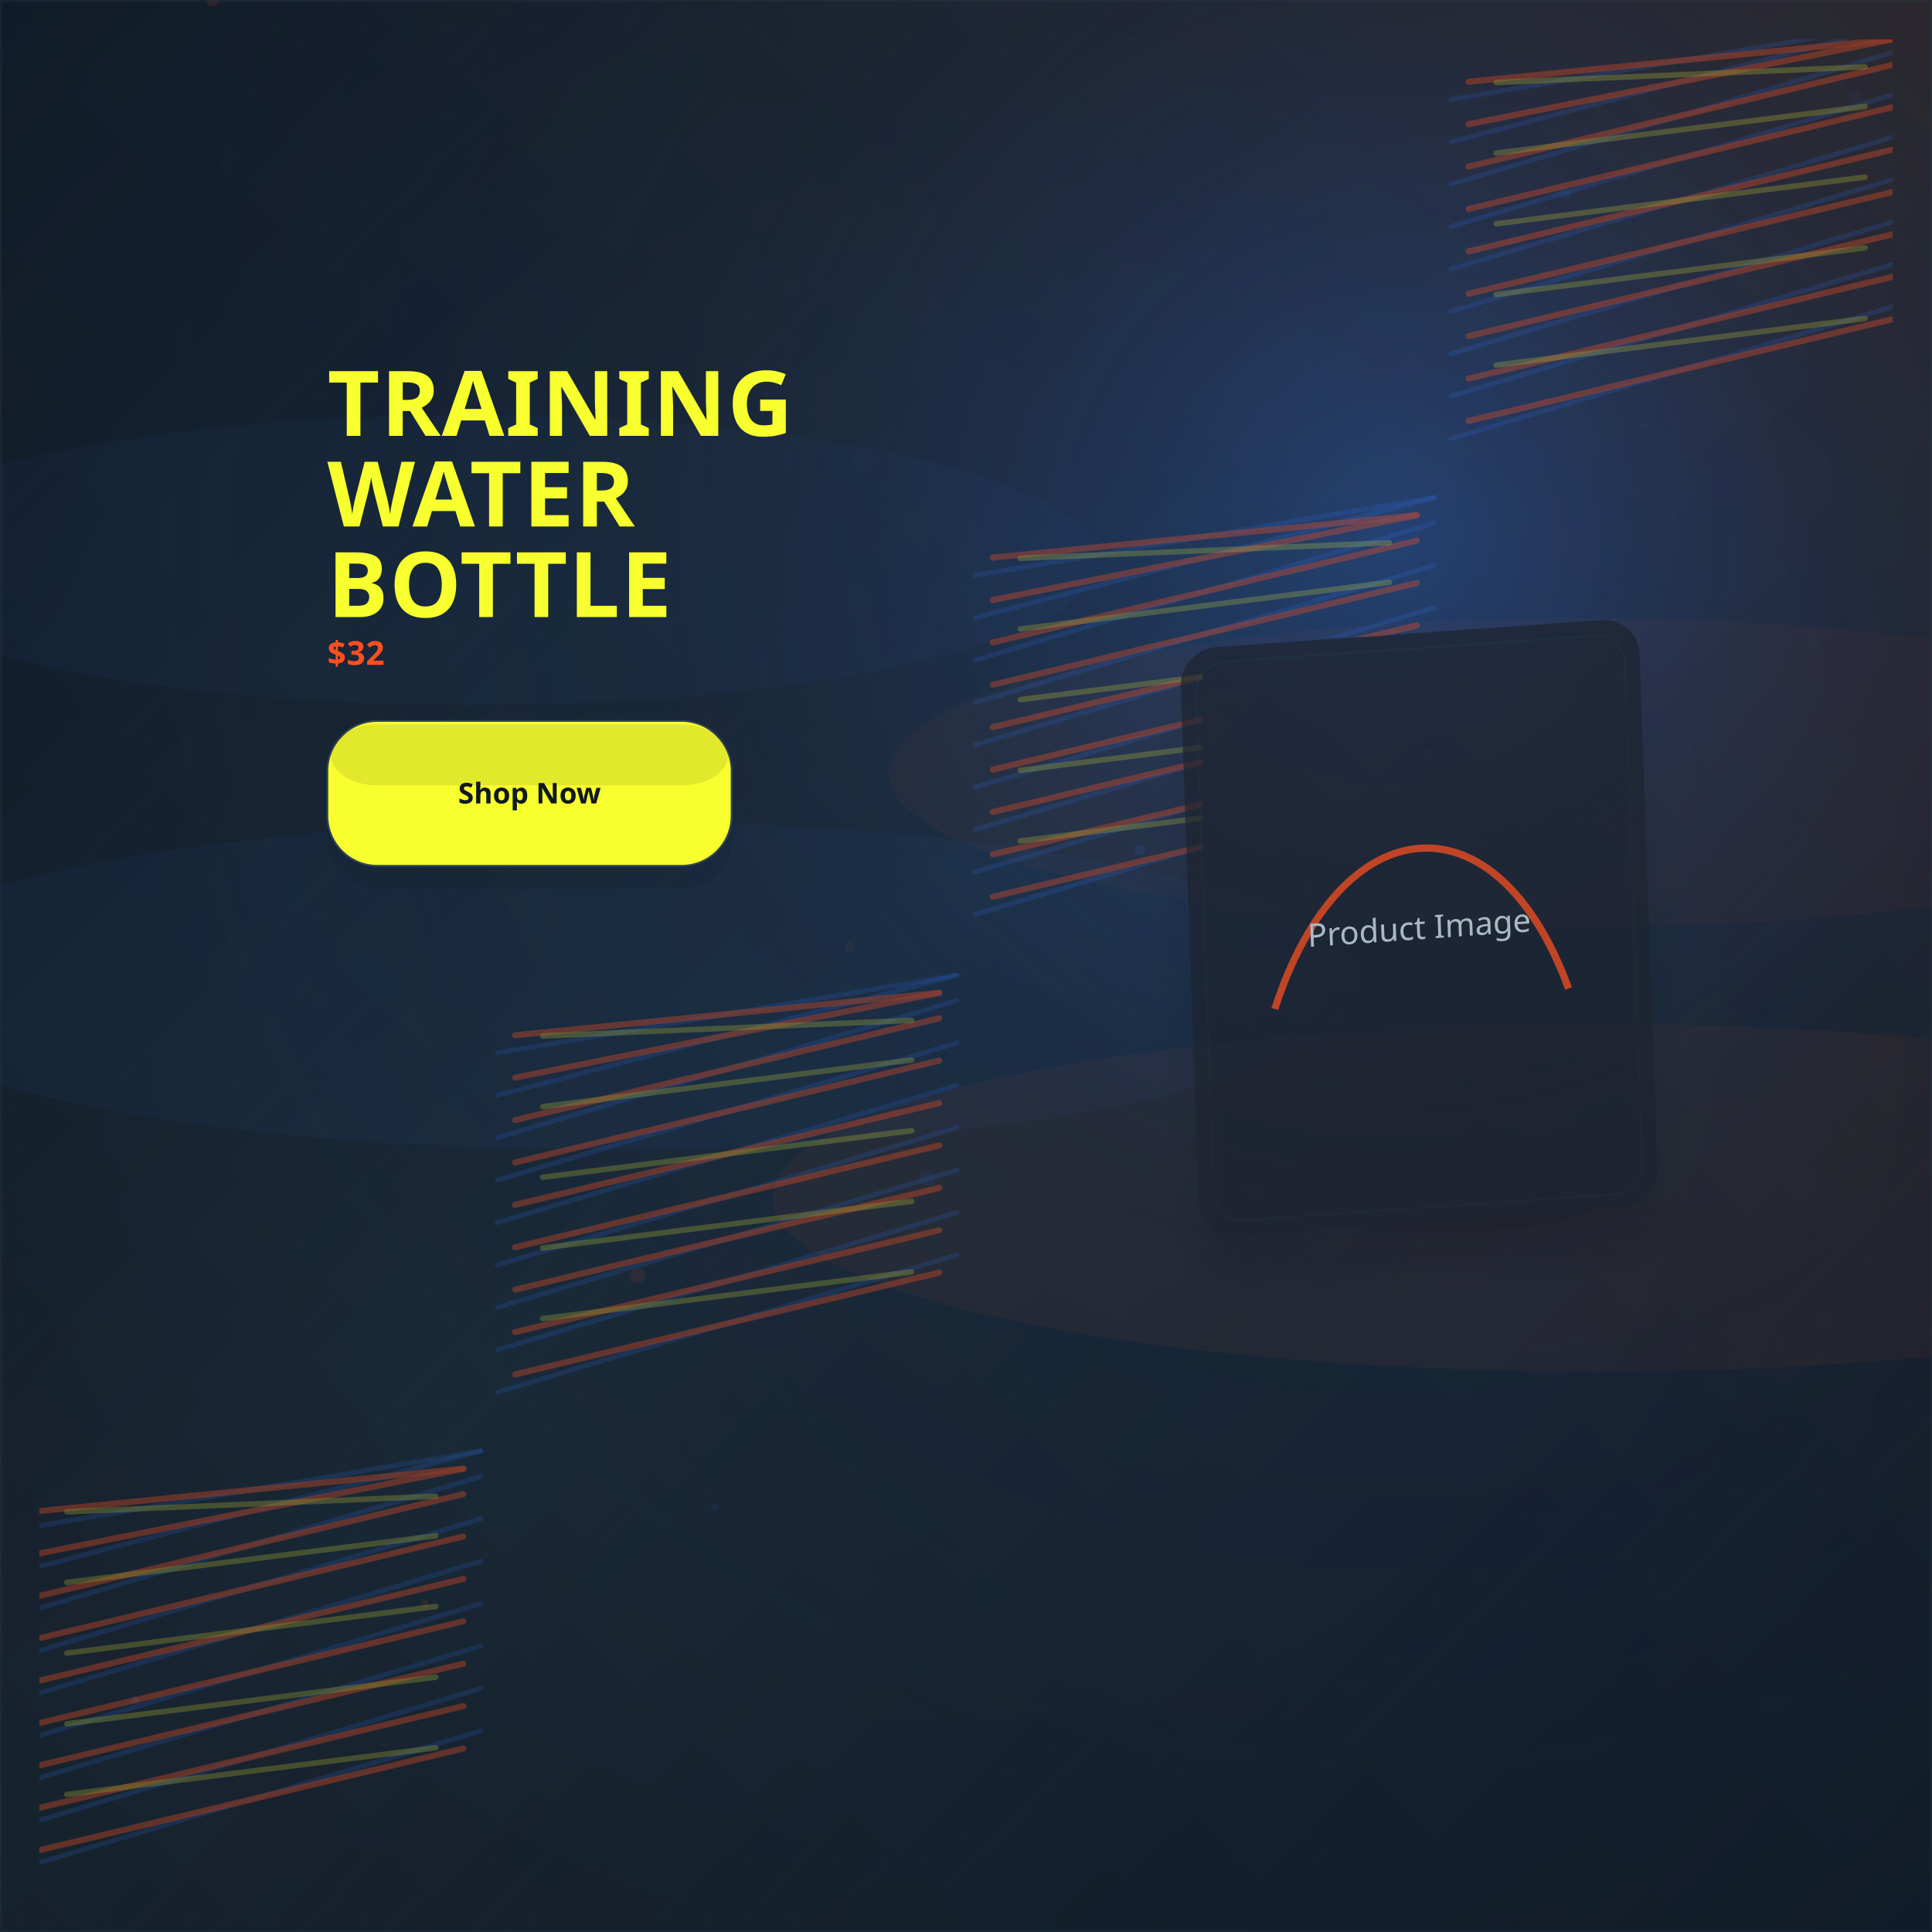
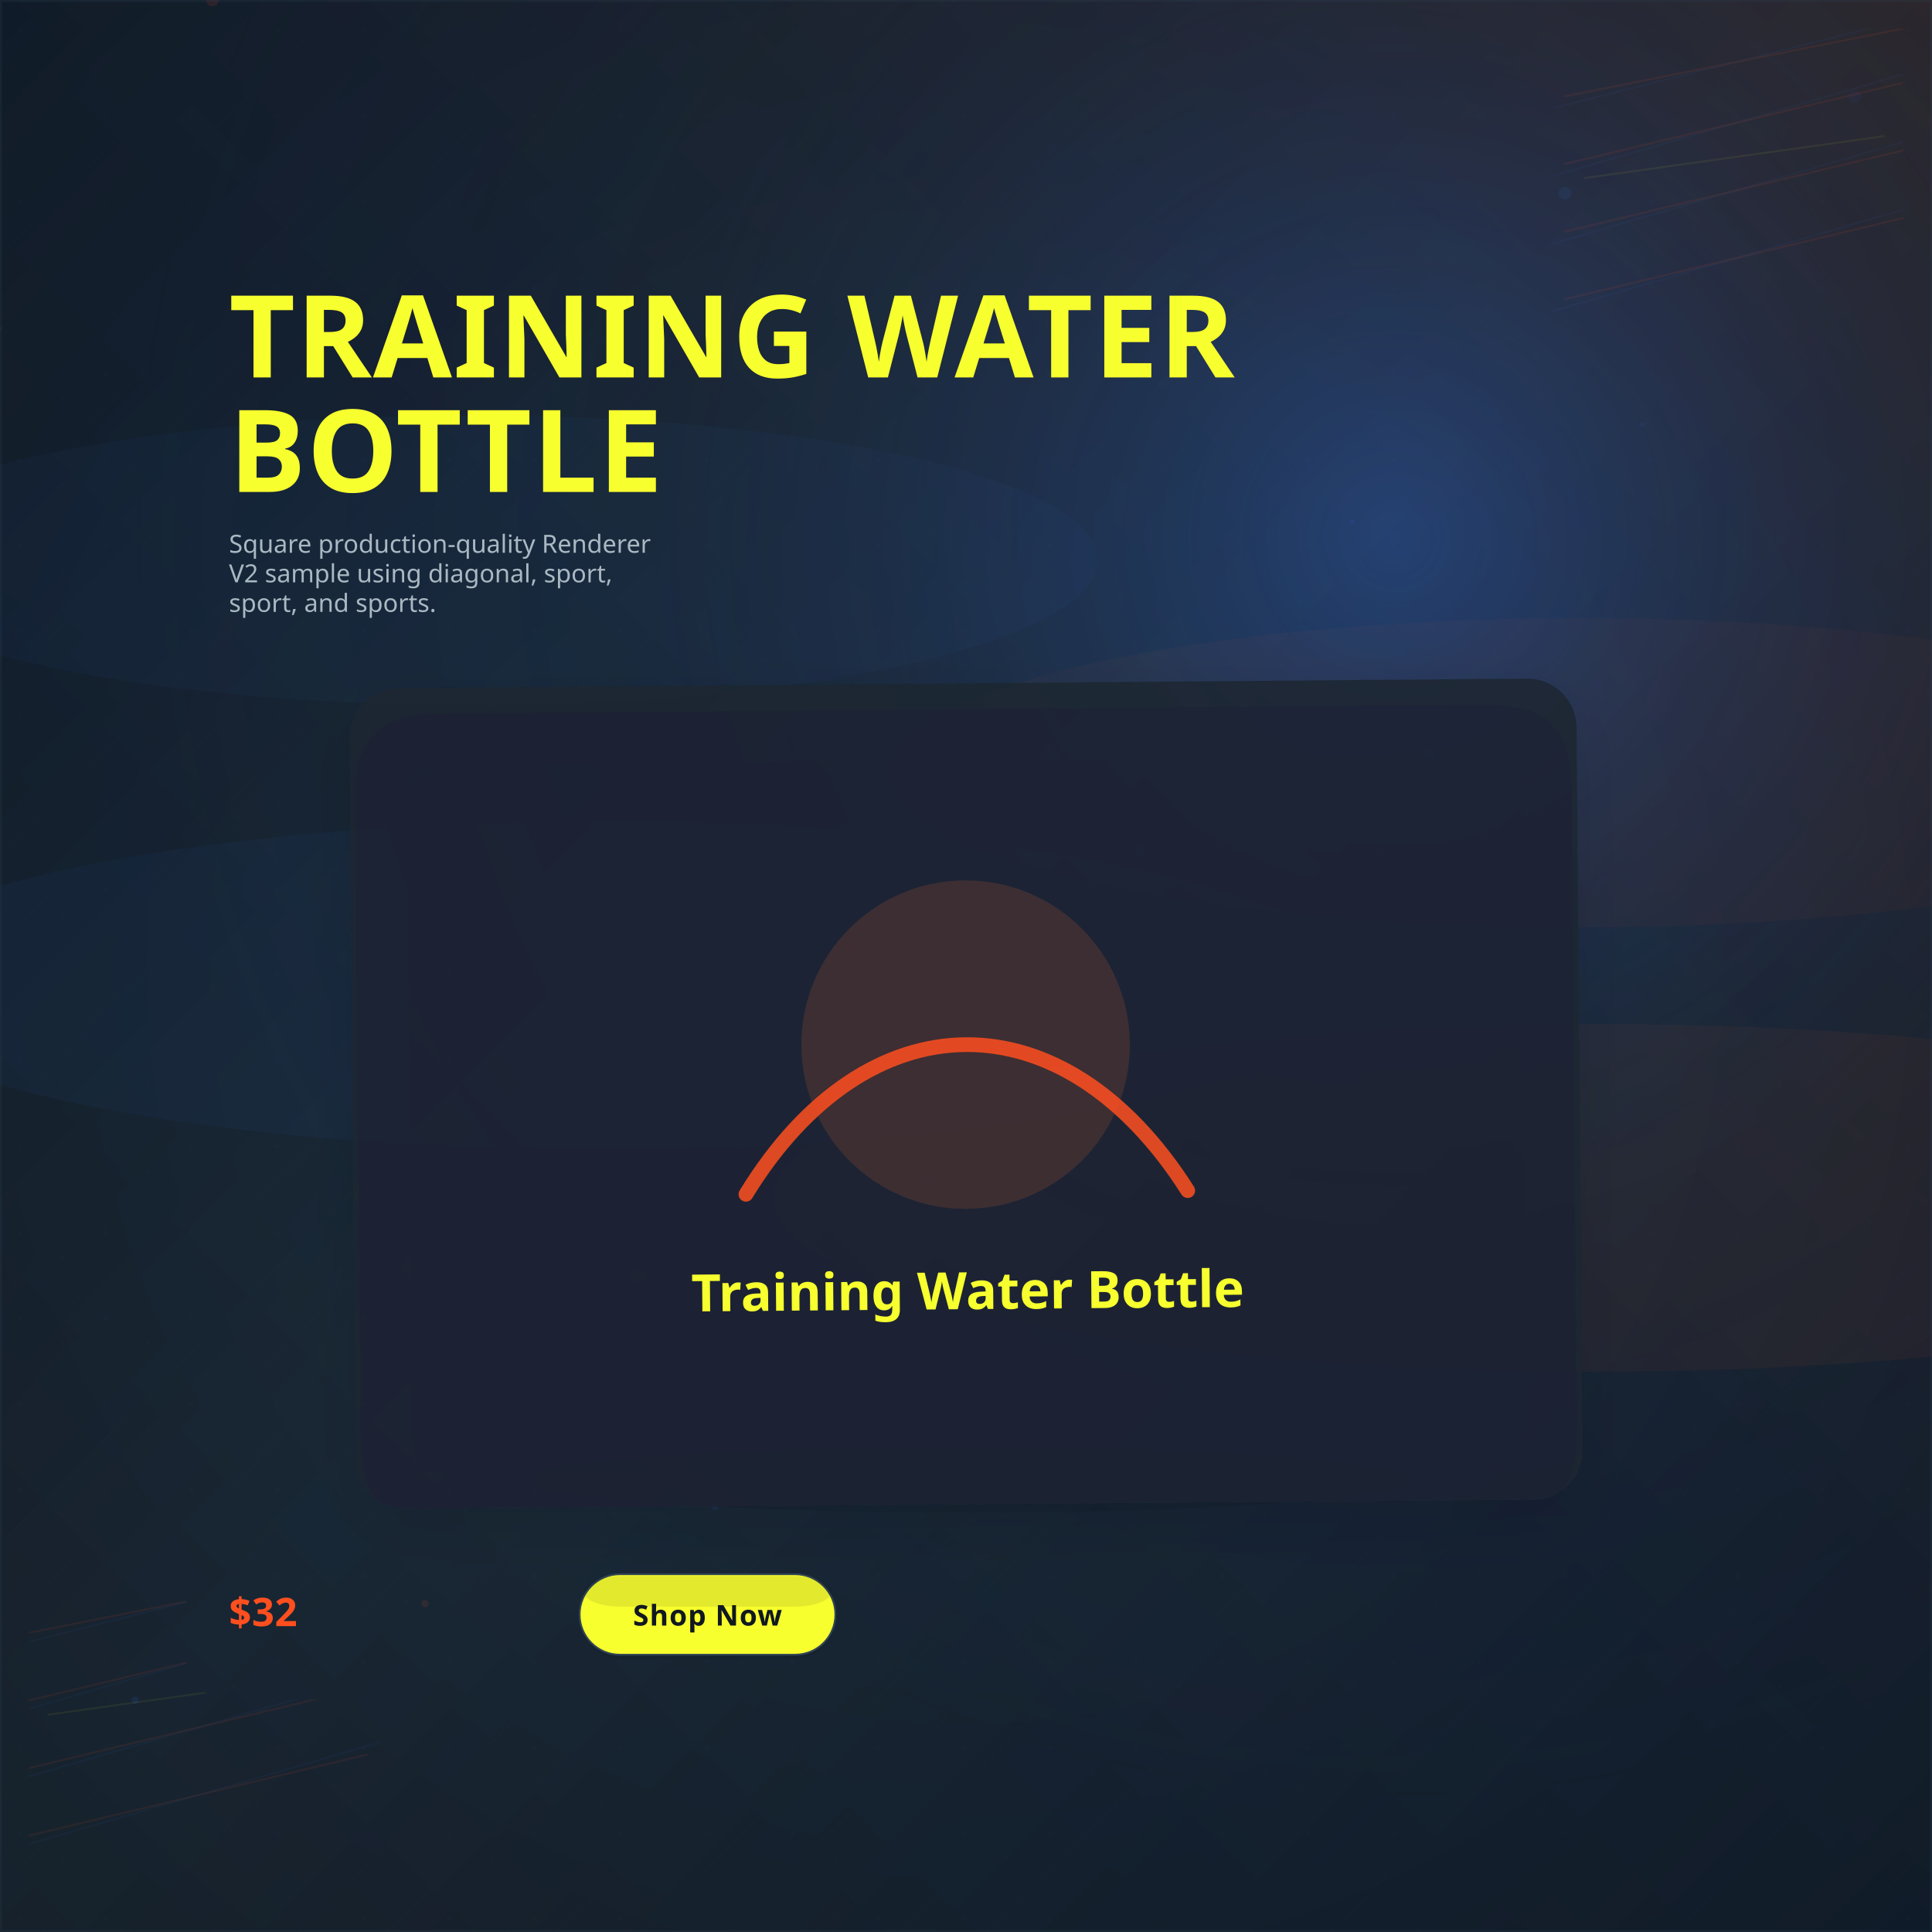
<svg xmlns="http://www.w3.org/2000/svg" width="1080" height="1080" viewBox="0 0 1080 1080" role="img">
  <defs>
    <linearGradient id="renderer2-bg-1" x1="0%" y1="0%" x2="100%" y2="100%">
      <stop offset="0%" stop-color="#101820" />
      <stop offset="48%" stop-color="#1A2733" />
      <stop offset="100%" stop-color="#101820" />
    </linearGradient>
    <linearGradient id="renderer2-depth-2" x1="0%" y1="100%" x2="100%" y2="0%">
      <stop offset="0%" stop-color="#00000066" stop-opacity="0.22" />
      <stop offset="52%" stop-color="#2D78FF" stop-opacity="0.08" />
      <stop offset="100%" stop-color="#FF4F1F" stop-opacity="0.16" />
    </linearGradient>
    <radialGradient id="renderer2-light-3" cx="72%" cy="28%" r="68%">
      <stop offset="0%" stop-color="#2D78FF" stop-opacity="0.46" />
      <stop offset="56%" stop-color="#1A2733" stop-opacity="0.12" />
      <stop offset="100%" stop-color="#101820" stop-opacity="0" />
    </radialGradient>
    <radialGradient id="renderer2-vignette-4" cx="50%" cy="50%" r="74%">
      <stop offset="45%" stop-color="#000000" stop-opacity="0" />
      <stop offset="100%" stop-color="#00000066" stop-opacity="0.25" />
    </radialGradient>
    <pattern id="renderer2-texture-5" width="48" height="48" patternUnits="userSpaceOnUse">
      <path d="M0 47 L48 1 M-12 12 L12 -12 M36 60 L60 36" stroke="#304454" stroke-width="1" opacity="0.12" />
      <circle cx="11" cy="17" r="1.2" fill="#2D78FF" opacity="0.1" />
      <circle cx="35" cy="31" r="0.9" fill="#FF4F1F" opacity="0.08" />
    </pattern>
    <mask id="renderer2-decoration-mask-6" maskUnits="userSpaceOnUse">
-       <rect x="22" y="22" width="1036" height="1036" fill="#ffffff" />
-       <rect x="672.28" y="356.28" width="262.44" height="330.44" rx="9.72" fill="#000000" />
-       <rect x="175" y="185" width="330" height="173.14" rx="8" fill="#000000" />
-       <rect x="175" y="324.5" width="242" height="57" rx="8" fill="#000000" />
-       <rect x="175" y="395" width="242" height="97" rx="8" fill="#000000" />
+       <rect x="16" y="16" width="1048" height="1048" fill="#ffffff" />
+       <rect x="153" y="340" width="774" height="542" rx="32" fill="#000000" />
+       <rect x="104" y="126" width="625" height="182" rx="24" fill="#000000" />
+       <rect x="104" y="272" width="625" height="98" rx="24" fill="#000000" />
+       <rect x="104" y="854" width="228" height="96" rx="24" fill="#000000" />
+       <rect x="300" y="854" width="268" height="96" rx="24" fill="#000000" />
    </mask>
    <clipPath id="renderer2-product-clip-7">
-       <rect x="674.9" y="356.92" width="257.19" height="329.16" rx="14.15" />
+       <rect x="197" y="382" width="686" height="459" rx="18.36" />
    </clipPath>
-     <filter id="renderer2-product-shadow-8" x="-55%" y="-55%" width="210%" height="220%">
-       <feDropShadow dx="0" dy="24.69" stdDeviation="11.57" flood-color="#00000066" flood-opacity="0.34" />
+     <filter id="renderer2-product-shadow-8" x="-30%" y="-30%" width="160%" height="160%">
+       <feDropShadow dx="0" dy="11.48" stdDeviation="17.15" flood-color="#00000066" flood-opacity="0.25" />
    </filter>
-     <filter id="renderer2-product-glow-9" x="-70%" y="-70%" width="240%" height="240%">
-       <feGaussianBlur stdDeviation="11.57" result="blur" />
-       <feColorMatrix in="blur" type="matrix" values="0 0 0 0 1 0 0 0 0 0.31 0 0 0 0 0.122 0 0 0 0.49 0" />
+     <filter id="renderer2-product-glow-9" x="-40%" y="-40%" width="180%" height="180%">
+       <feGaussianBlur stdDeviation="20.58" result="blur" />
+       <feColorMatrix in="blur" type="matrix" values="0 0 0 0 1 0 0 0 0 0.31 0 0 0 0 0.122 0 0 0 0.28 0" />
    </filter>
    <linearGradient id="renderer2-product-reflection-10" x1="0%" y1="0%" x2="0%" y2="100%">
-       <stop offset="0%" stop-color="#101820" stop-opacity="0.24" />
+       <stop offset="0%" stop-color="#FF4F1F" stop-opacity="0.18" />
      <stop offset="100%" stop-color="#101820" stop-opacity="0" />
    </linearGradient>
  </defs>
-   <g data-background="sports">
-     <rect x="0" y="0" width="1080" height="1080" fill="url(#renderer2-bg-1)" />
-     <rect x="0" y="0" width="1080" height="1080" fill="url(#renderer2-depth-2)" opacity="0.7" />
-     <ellipse cx="263.52" cy="313.2" rx="349.92" ry="81" fill="#2D78FF" opacity="0.04" />
-     <ellipse cx="883.44" cy="432" rx="386.64" ry="86.4" fill="#FF4F1F" opacity="0.05" />
-     <ellipse cx="336.96" cy="550.8" rx="423.36" ry="91.8" fill="#2D78FF" opacity="0.05" />
-     <ellipse cx="892.08" cy="669.6" rx="460.08" ry="97.2" fill="#FF4F1F" opacity="0.06" />
-     <rect x="0" y="0" width="1080" height="1080" fill="url(#renderer2-light-3)" opacity="0.67" />
-     <rect x="0" y="0" width="1080" height="1080" fill="url(#renderer2-texture-5)" opacity="0.2" />
-     <g data-background-particles="fast and competitive">
-       <circle cx="0" cy="183.6" r="1.3" fill="#FF4F1F" opacity="0.07" />
-       <circle cx="399.6" cy="842.4" r="2.05" fill="#2D78FF" opacity="0.09" />
-       <circle cx="799.2" cy="421.2" r="2.8" fill="#2D78FF" opacity="0.11" />
-       <circle cx="118.8" cy="0" r="3.55" fill="#FF4F1F" opacity="0.13" />
-       <circle cx="518.4" cy="658.8" r="4.3" fill="#2D78FF" opacity="0.07" />
-       <circle cx="918" cy="237.6" r="1.3" fill="#2D78FF" opacity="0.09" />
-       <circle cx="237.6" cy="896.4" r="2.05" fill="#FF4F1F" opacity="0.11" />
-       <circle cx="637.2" cy="475.2" r="2.8" fill="#2D78FF" opacity="0.13" />
-       <circle cx="1036.8" cy="54" r="3.55" fill="#2D78FF" opacity="0.07" />
-       <circle cx="356.4" cy="712.8" r="4.3" fill="#FF4F1F" opacity="0.09" />
-       <circle cx="756" cy="291.6" r="1.3" fill="#2D78FF" opacity="0.11" />
-       <circle cx="75.6" cy="950.4" r="2.05" fill="#2D78FF" opacity="0.13" />
-       <circle cx="475.2" cy="529.2" r="2.8" fill="#FF4F1F" opacity="0.07" />
-       <circle cx="874.8" cy="108" r="3.55" fill="#2D78FF" opacity="0.09" />
-     </g>
-     <rect x="0" y="0" width="1080" height="1080" fill="#1A2733" opacity="0.08" />
-     <rect x="0" y="0" width="1080" height="1080" fill="url(#renderer2-vignette-4)" />
-     <rect x="0" y="0" width="1080" height="1080" fill="none" stroke="#304454" stroke-width="2" opacity="0.24" />
-   </g>
-   <g opacity="0.48" data-decoration="sports" data-layering="cinematic" mask="url(#renderer2-decoration-mask-6)">
-     <g data-decoration-region="0" data-placement="diagonal">
-       <path d="M 811.1 55.6 L 1067.9 12.1" stroke="#2D78FF" stroke-width="2.7" stroke-linecap="round" fill="none" opacity="0.32" />
-       <path d="M 811.1 79.3 L 1067.9 12.1" stroke="#2D78FF" stroke-width="2.7" stroke-linecap="round" fill="none" opacity="0.32" />
-       <path d="M 811.1 103 L 1067.9 26.32" stroke="#2D78FF" stroke-width="2.7" stroke-linecap="round" fill="none" opacity="0.32" />
-       <path d="M 811.1 126.7 L 1067.9 50.02" stroke="#2D78FF" stroke-width="2.7" stroke-linecap="round" fill="none" opacity="0.32" />
-       <path d="M 811.1 150.4 L 1067.9 73.72" stroke="#2D78FF" stroke-width="2.7" stroke-linecap="round" fill="none" opacity="0.32" />
-       <path d="M 811.1 174.1 L 1067.9 97.42" stroke="#2D78FF" stroke-width="2.7" stroke-linecap="round" fill="none" opacity="0.32" />
-       <path d="M 811.1 197.8 L 1067.9 121.12" stroke="#2D78FF" stroke-width="2.7" stroke-linecap="round" fill="none" opacity="0.32" />
-       <path d="M 811.1 221.5 L 1067.9 144.82" stroke="#2D78FF" stroke-width="2.7" stroke-linecap="round" fill="none" opacity="0.32" />
-       <path d="M 811.1 245.2 L 1067.9 168.52" stroke="#2D78FF" stroke-width="2.7" stroke-linecap="round" fill="none" opacity="0.32" />
-       <path d="M 821 45.7 L 1058 22" stroke="#FF4F1F" stroke-width="3.41" stroke-linecap="round" fill="none" opacity="0.68" />
-       <path d="M 821 69.4 L 1058 22" stroke="#FF4F1F" stroke-width="3.41" stroke-linecap="round" fill="none" opacity="0.68" />
-       <path d="M 821 93.1 L 1058 36.22" stroke="#FF4F1F" stroke-width="3.41" stroke-linecap="round" fill="none" opacity="0.68" />
-       <path d="M 821 116.8 L 1058 59.92" stroke="#FF4F1F" stroke-width="3.41" stroke-linecap="round" fill="none" opacity="0.68" />
-       <path d="M 821 140.5 L 1058 83.62" stroke="#FF4F1F" stroke-width="3.41" stroke-linecap="round" fill="none" opacity="0.68" />
-       <path d="M 821 164.2 L 1058 107.32" stroke="#FF4F1F" stroke-width="3.41" stroke-linecap="round" fill="none" opacity="0.68" />
-       <path d="M 821 187.9 L 1058 131.02" stroke="#FF4F1F" stroke-width="3.41" stroke-linecap="round" fill="none" opacity="0.68" />
-       <path d="M 821 211.6 L 1058 154.72" stroke="#FF4F1F" stroke-width="3.41" stroke-linecap="round" fill="none" opacity="0.68" />
-       <path d="M 821 235.3 L 1058 178.42" stroke="#FF4F1F" stroke-width="3.41" stroke-linecap="round" fill="none" opacity="0.68" />
-       <path d="M 836.4 46.1 L 1042.6 37.4" stroke="#F8FF2E" stroke-width="3.09" stroke-linecap="round" fill="none" opacity="0.42" />
-       <path d="M 836.4 85.6 L 1042.6 59.52" stroke="#F8FF2E" stroke-width="3.09" stroke-linecap="round" fill="none" opacity="0.42" />
-       <path d="M 836.4 125.1 L 1042.6 99.02" stroke="#F8FF2E" stroke-width="3.09" stroke-linecap="round" fill="none" opacity="0.42" />
-       <path d="M 836.4 164.6 L 1042.6 138.52" stroke="#F8FF2E" stroke-width="3.09" stroke-linecap="round" fill="none" opacity="0.42" />
-       <path d="M 836.4 204.1 L 1042.6 178.02" stroke="#F8FF2E" stroke-width="3.09" stroke-linecap="round" fill="none" opacity="0.42" />
-     </g>
-     <g data-decoration-region="1" data-placement="diagonal">
-       <path d="M 545.1 321.6 L 801.9 278.1" stroke="#2D78FF" stroke-width="2.7" stroke-linecap="round" fill="none" opacity="0.32" />
-       <path d="M 545.1 345.3 L 801.9 278.1" stroke="#2D78FF" stroke-width="2.7" stroke-linecap="round" fill="none" opacity="0.32" />
-       <path d="M 545.1 369 L 801.9 292.32" stroke="#2D78FF" stroke-width="2.7" stroke-linecap="round" fill="none" opacity="0.32" />
-       <path d="M 545.1 392.7 L 801.9 316.02" stroke="#2D78FF" stroke-width="2.7" stroke-linecap="round" fill="none" opacity="0.32" />
-       <path d="M 545.1 416.4 L 801.9 339.72" stroke="#2D78FF" stroke-width="2.7" stroke-linecap="round" fill="none" opacity="0.32" />
-       <path d="M 545.1 440.1 L 801.9 363.42" stroke="#2D78FF" stroke-width="2.7" stroke-linecap="round" fill="none" opacity="0.32" />
-       <path d="M 545.1 463.8 L 801.9 387.12" stroke="#2D78FF" stroke-width="2.7" stroke-linecap="round" fill="none" opacity="0.32" />
-       <path d="M 545.1 487.5 L 801.9 410.82" stroke="#2D78FF" stroke-width="2.7" stroke-linecap="round" fill="none" opacity="0.32" />
-       <path d="M 545.1 511.2 L 801.9 434.52" stroke="#2D78FF" stroke-width="2.7" stroke-linecap="round" fill="none" opacity="0.32" />
-       <path d="M 555 311.7 L 792 288" stroke="#FF4F1F" stroke-width="3.41" stroke-linecap="round" fill="none" opacity="0.68" />
-       <path d="M 555 335.4 L 792 288" stroke="#FF4F1F" stroke-width="3.41" stroke-linecap="round" fill="none" opacity="0.68" />
-       <path d="M 555 359.1 L 792 302.22" stroke="#FF4F1F" stroke-width="3.41" stroke-linecap="round" fill="none" opacity="0.68" />
-       <path d="M 555 382.8 L 792 325.92" stroke="#FF4F1F" stroke-width="3.41" stroke-linecap="round" fill="none" opacity="0.68" />
-       <path d="M 555 406.5 L 792 349.62" stroke="#FF4F1F" stroke-width="3.41" stroke-linecap="round" fill="none" opacity="0.68" />
-       <path d="M 555 430.2 L 792 373.32" stroke="#FF4F1F" stroke-width="3.41" stroke-linecap="round" fill="none" opacity="0.68" />
-       <path d="M 555 453.9 L 792 397.02" stroke="#FF4F1F" stroke-width="3.41" stroke-linecap="round" fill="none" opacity="0.68" />
-       <path d="M 555 477.6 L 792 420.72" stroke="#FF4F1F" stroke-width="3.41" stroke-linecap="round" fill="none" opacity="0.68" />
-       <path d="M 555 501.3 L 792 444.42" stroke="#FF4F1F" stroke-width="3.41" stroke-linecap="round" fill="none" opacity="0.68" />
-       <path d="M 570.4 312.1 L 776.6 303.4" stroke="#F8FF2E" stroke-width="3.09" stroke-linecap="round" fill="none" opacity="0.42" />
-       <path d="M 570.4 351.6 L 776.6 325.52" stroke="#F8FF2E" stroke-width="3.09" stroke-linecap="round" fill="none" opacity="0.42" />
-       <path d="M 570.4 391.1 L 776.6 365.02" stroke="#F8FF2E" stroke-width="3.09" stroke-linecap="round" fill="none" opacity="0.42" />
-       <path d="M 570.4 430.6 L 776.6 404.52" stroke="#F8FF2E" stroke-width="3.09" stroke-linecap="round" fill="none" opacity="0.42" />
-       <path d="M 570.4 470.1 L 776.6 444.02" stroke="#F8FF2E" stroke-width="3.09" stroke-linecap="round" fill="none" opacity="0.42" />
-     </g>
-     <g data-decoration-region="2" data-placement="diagonal">
-       <path d="M 278.1 588.6 L 534.9 545.1" stroke="#2D78FF" stroke-width="2.7" stroke-linecap="round" fill="none" opacity="0.32" />
-       <path d="M 278.1 612.3 L 534.9 545.1" stroke="#2D78FF" stroke-width="2.7" stroke-linecap="round" fill="none" opacity="0.32" />
-       <path d="M 278.1 636 L 534.9 559.32" stroke="#2D78FF" stroke-width="2.7" stroke-linecap="round" fill="none" opacity="0.32" />
-       <path d="M 278.1 659.7 L 534.9 583.02" stroke="#2D78FF" stroke-width="2.7" stroke-linecap="round" fill="none" opacity="0.32" />
-       <path d="M 278.1 683.4 L 534.9 606.72" stroke="#2D78FF" stroke-width="2.7" stroke-linecap="round" fill="none" opacity="0.32" />
-       <path d="M 278.1 707.1 L 534.9 630.42" stroke="#2D78FF" stroke-width="2.7" stroke-linecap="round" fill="none" opacity="0.32" />
-       <path d="M 278.1 730.8 L 534.9 654.12" stroke="#2D78FF" stroke-width="2.7" stroke-linecap="round" fill="none" opacity="0.32" />
-       <path d="M 278.1 754.5 L 534.9 677.82" stroke="#2D78FF" stroke-width="2.7" stroke-linecap="round" fill="none" opacity="0.32" />
-       <path d="M 278.1 778.2 L 534.9 701.52" stroke="#2D78FF" stroke-width="2.7" stroke-linecap="round" fill="none" opacity="0.32" />
-       <path d="M 288 578.7 L 525 555" stroke="#FF4F1F" stroke-width="3.41" stroke-linecap="round" fill="none" opacity="0.68" />
-       <path d="M 288 602.4 L 525 555" stroke="#FF4F1F" stroke-width="3.41" stroke-linecap="round" fill="none" opacity="0.68" />
-       <path d="M 288 626.1 L 525 569.22" stroke="#FF4F1F" stroke-width="3.41" stroke-linecap="round" fill="none" opacity="0.68" />
-       <path d="M 288 649.8 L 525 592.92" stroke="#FF4F1F" stroke-width="3.41" stroke-linecap="round" fill="none" opacity="0.68" />
-       <path d="M 288 673.5 L 525 616.62" stroke="#FF4F1F" stroke-width="3.41" stroke-linecap="round" fill="none" opacity="0.68" />
-       <path d="M 288 697.2 L 525 640.32" stroke="#FF4F1F" stroke-width="3.41" stroke-linecap="round" fill="none" opacity="0.68" />
-       <path d="M 288 720.9 L 525 664.02" stroke="#FF4F1F" stroke-width="3.41" stroke-linecap="round" fill="none" opacity="0.68" />
-       <path d="M 288 744.6 L 525 687.72" stroke="#FF4F1F" stroke-width="3.41" stroke-linecap="round" fill="none" opacity="0.68" />
-       <path d="M 288 768.3 L 525 711.42" stroke="#FF4F1F" stroke-width="3.41" stroke-linecap="round" fill="none" opacity="0.68" />
-       <path d="M 303.4 579.1 L 509.6 570.4" stroke="#F8FF2E" stroke-width="3.09" stroke-linecap="round" fill="none" opacity="0.42" />
-       <path d="M 303.4 618.6 L 509.6 592.52" stroke="#F8FF2E" stroke-width="3.09" stroke-linecap="round" fill="none" opacity="0.42" />
-       <path d="M 303.4 658.1 L 509.6 632.02" stroke="#F8FF2E" stroke-width="3.09" stroke-linecap="round" fill="none" opacity="0.42" />
-       <path d="M 303.4 697.6 L 509.6 671.52" stroke="#F8FF2E" stroke-width="3.09" stroke-linecap="round" fill="none" opacity="0.42" />
-       <path d="M 303.4 737.1 L 509.6 711.02" stroke="#F8FF2E" stroke-width="3.09" stroke-linecap="round" fill="none" opacity="0.42" />
-     </g>
-     <g data-decoration-region="3" data-placement="diagonal">
-       <path d="M 12.1 854.6 L 268.9 811.1" stroke="#2D78FF" stroke-width="2.7" stroke-linecap="round" fill="none" opacity="0.32" />
-       <path d="M 12.1 878.3 L 268.9 811.1" stroke="#2D78FF" stroke-width="2.7" stroke-linecap="round" fill="none" opacity="0.32" />
-       <path d="M 12.1 902 L 268.9 825.32" stroke="#2D78FF" stroke-width="2.7" stroke-linecap="round" fill="none" opacity="0.32" />
-       <path d="M 12.1 925.7 L 268.9 849.02" stroke="#2D78FF" stroke-width="2.7" stroke-linecap="round" fill="none" opacity="0.32" />
-       <path d="M 12.1 949.4 L 268.9 872.72" stroke="#2D78FF" stroke-width="2.7" stroke-linecap="round" fill="none" opacity="0.32" />
-       <path d="M 12.1 973.1 L 268.9 896.42" stroke="#2D78FF" stroke-width="2.7" stroke-linecap="round" fill="none" opacity="0.32" />
-       <path d="M 12.1 996.8 L 268.9 920.12" stroke="#2D78FF" stroke-width="2.7" stroke-linecap="round" fill="none" opacity="0.32" />
-       <path d="M 12.1 1020.5 L 268.9 943.82" stroke="#2D78FF" stroke-width="2.7" stroke-linecap="round" fill="none" opacity="0.32" />
-       <path d="M 12.1 1044.2 L 268.9 967.52" stroke="#2D78FF" stroke-width="2.7" stroke-linecap="round" fill="none" opacity="0.32" />
-       <path d="M 22 844.7 L 259 821" stroke="#FF4F1F" stroke-width="3.41" stroke-linecap="round" fill="none" opacity="0.68" />
-       <path d="M 22 868.4 L 259 821" stroke="#FF4F1F" stroke-width="3.41" stroke-linecap="round" fill="none" opacity="0.68" />
-       <path d="M 22 892.1 L 259 835.22" stroke="#FF4F1F" stroke-width="3.41" stroke-linecap="round" fill="none" opacity="0.68" />
-       <path d="M 22 915.8 L 259 858.92" stroke="#FF4F1F" stroke-width="3.41" stroke-linecap="round" fill="none" opacity="0.68" />
-       <path d="M 22 939.5 L 259 882.62" stroke="#FF4F1F" stroke-width="3.41" stroke-linecap="round" fill="none" opacity="0.68" />
-       <path d="M 22 963.2 L 259 906.32" stroke="#FF4F1F" stroke-width="3.41" stroke-linecap="round" fill="none" opacity="0.68" />
-       <path d="M 22 986.9 L 259 930.02" stroke="#FF4F1F" stroke-width="3.41" stroke-linecap="round" fill="none" opacity="0.68" />
-       <path d="M 22 1010.6 L 259 953.72" stroke="#FF4F1F" stroke-width="3.41" stroke-linecap="round" fill="none" opacity="0.68" />
-       <path d="M 22 1034.3 L 259 977.42" stroke="#FF4F1F" stroke-width="3.41" stroke-linecap="round" fill="none" opacity="0.68" />
-       <path d="M 37.4 845.1 L 243.6 836.4" stroke="#F8FF2E" stroke-width="3.09" stroke-linecap="round" fill="none" opacity="0.42" />
-       <path d="M 37.4 884.6 L 243.6 858.52" stroke="#F8FF2E" stroke-width="3.09" stroke-linecap="round" fill="none" opacity="0.42" />
-       <path d="M 37.4 924.1 L 243.6 898.02" stroke="#F8FF2E" stroke-width="3.09" stroke-linecap="round" fill="none" opacity="0.42" />
-       <path d="M 37.4 963.6 L 243.6 937.52" stroke="#F8FF2E" stroke-width="3.09" stroke-linecap="round" fill="none" opacity="0.42" />
-       <path d="M 37.4 1003.1 L 243.6 977.02" stroke="#F8FF2E" stroke-width="3.09" stroke-linecap="round" fill="none" opacity="0.42" />
+   <g data-editor-layer="true" data-layer-id="background" data-layer-type="background" data-layer-label="Background" data-layer-x="0" data-layer-y="0" data-layer-width="1080" data-layer-height="1080">
+     <g data-background="sports">
+       <rect x="0" y="0" width="1080" height="1080" fill="url(#renderer2-bg-1)" />
+       <rect x="0" y="0" width="1080" height="1080" fill="url(#renderer2-depth-2)" opacity="0.7" />
+       <ellipse cx="263.52" cy="313.2" rx="349.92" ry="81" fill="#2D78FF" opacity="0.04" />
+       <ellipse cx="883.44" cy="432" rx="386.64" ry="86.4" fill="#FF4F1F" opacity="0.05" />
+       <ellipse cx="336.96" cy="550.8" rx="423.36" ry="91.8" fill="#2D78FF" opacity="0.05" />
+       <ellipse cx="892.08" cy="669.6" rx="460.08" ry="97.2" fill="#FF4F1F" opacity="0.06" />
+       <rect x="0" y="0" width="1080" height="1080" fill="url(#renderer2-light-3)" opacity="0.67" />
+       <rect x="0" y="0" width="1080" height="1080" fill="url(#renderer2-texture-5)" opacity="0.2" />
+       <g data-background-particles="fast and competitive">
+         <circle cx="0" cy="183.6" r="1.3" fill="#FF4F1F" opacity="0.07" />
+         <circle cx="399.6" cy="842.4" r="2.05" fill="#2D78FF" opacity="0.09" />
+         <circle cx="799.2" cy="421.2" r="2.8" fill="#2D78FF" opacity="0.11" />
+         <circle cx="118.8" cy="0" r="3.55" fill="#FF4F1F" opacity="0.13" />
+         <circle cx="518.4" cy="658.8" r="4.3" fill="#2D78FF" opacity="0.07" />
+         <circle cx="918" cy="237.6" r="1.3" fill="#2D78FF" opacity="0.09" />
+         <circle cx="237.6" cy="896.4" r="2.05" fill="#FF4F1F" opacity="0.11" />
+         <circle cx="637.2" cy="475.2" r="2.8" fill="#2D78FF" opacity="0.13" />
+         <circle cx="1036.8" cy="54" r="3.55" fill="#2D78FF" opacity="0.07" />
+         <circle cx="356.4" cy="712.8" r="4.3" fill="#FF4F1F" opacity="0.09" />
+         <circle cx="756" cy="291.6" r="1.3" fill="#2D78FF" opacity="0.11" />
+         <circle cx="75.6" cy="950.4" r="2.05" fill="#2D78FF" opacity="0.13" />
+         <circle cx="475.2" cy="529.2" r="2.8" fill="#FF4F1F" opacity="0.07" />
+         <circle cx="874.8" cy="108" r="3.55" fill="#2D78FF" opacity="0.09" />
+       </g>
+       <rect x="0" y="0" width="1080" height="1080" fill="#1A2733" opacity="0.08" />
+       <rect x="0" y="0" width="1080" height="1080" fill="url(#renderer2-vignette-4)" />
+       <rect x="0" y="0" width="1080" height="1080" fill="none" stroke="#304454" stroke-width="2" opacity="0.24" />
    </g>
  </g>
-   <g data-product-position="floating">
-     <ellipse cx="803.5" cy="666.33" rx="97.73" ry="23.04" fill="#00000066" opacity="0.14" />
-     <g transform="translate(8 -4) rotate(-4 803.5 521.5) skewX(-2)" filter="url(#renderer2-product-shadow-8)">
-       <rect x="683.41" y="365.42" width="240.18" height="312.15" rx="16.72" fill="none" stroke="#304454" stroke-width="1.02" opacity="0.24" />
-       <rect x="674.9" y="356.92" width="257.19" height="329.16" rx="20.58" fill="#1A2733" opacity="0.68" />
-       <path d="M 721.2 561 C 762.35 449.08, 849.79 449.08, 885.8 561" stroke="#FF4F1F" stroke-width="4" fill="none" opacity="0.72" />
-       <text x="803.5" y="521.5" text-anchor="middle" dominant-baseline="middle" font-family="Barlow" font-size="18" fill="#AAB8C2">Product Image</text>
+   <g data-editor-layer="true" data-layer-id="decorations" data-layer-type="decoration" data-layer-label="Decorations" data-layer-x="16" data-layer-y="16" data-layer-width="1048" data-layer-height="1048">
+     <g opacity="0.29" data-decoration="sports" data-layering="cinematic" mask="url(#renderer2-decoration-mask-6)">
+       <g data-decoration-region="0" data-placement="diagonal">
+         <path d="M 868.4 60.4 L 1070.6 9.4" stroke="#2D78FF" stroke-width="1" stroke-linecap="round" fill="none" opacity="0.16" />
+         <path d="M 868.4 98.2 L 1070.6 39.64" stroke="#2D78FF" stroke-width="1" stroke-linecap="round" fill="none" opacity="0.16" />
+         <path d="M 868.4 136 L 1070.6 77.44" stroke="#2D78FF" stroke-width="1" stroke-linecap="round" fill="none" opacity="0.16" />
+         <path d="M 868.4 173.8 L 1070.6 115.24" stroke="#2D78FF" stroke-width="1" stroke-linecap="round" fill="none" opacity="0.16" />
+         <path d="M 875 53.8 L 1064 16" stroke="#FF4F1F" stroke-width="1.1" stroke-linecap="round" fill="none" opacity="0.28" />
+         <path d="M 875 91.6 L 1064 46.24" stroke="#FF4F1F" stroke-width="1.1" stroke-linecap="round" fill="none" opacity="0.28" />
+         <path d="M 875 129.4 L 1064 84.04" stroke="#FF4F1F" stroke-width="1.1" stroke-linecap="round" fill="none" opacity="0.28" />
+         <path d="M 875 167.2 L 1064 121.84" stroke="#FF4F1F" stroke-width="1.1" stroke-linecap="round" fill="none" opacity="0.28" />
+         <path d="M 886 99.5 L 1053 76.14" stroke="#F8FF2E" stroke-width="1.04" stroke-linecap="round" fill="none" opacity="0.22" />
+       </g>
+       <g data-decoration-region="1" data-placement="diagonal">
+         <path d="M 9.4 919.4 L 211.6 868.4" stroke="#2D78FF" stroke-width="1" stroke-linecap="round" fill="none" opacity="0.16" />
+         <path d="M 9.4 957.2 L 211.6 898.64" stroke="#2D78FF" stroke-width="1" stroke-linecap="round" fill="none" opacity="0.16" />
+         <path d="M 9.4 995 L 211.6 936.44" stroke="#2D78FF" stroke-width="1" stroke-linecap="round" fill="none" opacity="0.16" />
+         <path d="M 9.4 1032.8 L 211.6 974.24" stroke="#2D78FF" stroke-width="1" stroke-linecap="round" fill="none" opacity="0.16" />
+         <path d="M 16 912.8 L 205 875" stroke="#FF4F1F" stroke-width="1.1" stroke-linecap="round" fill="none" opacity="0.28" />
+         <path d="M 16 950.6 L 205 905.24" stroke="#FF4F1F" stroke-width="1.1" stroke-linecap="round" fill="none" opacity="0.28" />
+         <path d="M 16 988.4 L 205 943.04" stroke="#FF4F1F" stroke-width="1.1" stroke-linecap="round" fill="none" opacity="0.28" />
+         <path d="M 16 1026.2 L 205 980.84" stroke="#FF4F1F" stroke-width="1.1" stroke-linecap="round" fill="none" opacity="0.28" />
+         <path d="M 27 958.5 L 194 935.14" stroke="#F8FF2E" stroke-width="1.04" stroke-linecap="round" fill="none" opacity="0.22" />
+       </g>
    </g>
  </g>
-   <text x="183" y="243.65" text-anchor="start" font-family="Oswald" font-size="50.65" font-weight="800" fill="#F8FF2E" letter-spacing="0.6" paint-order="stroke" stroke="#F8FF2E" stroke-width="0">
-     <tspan x="183" dy="0">TRAINING</tspan>
-     <tspan x="183" dy="50.65">WATER</tspan>
-     <tspan x="183" dy="50.65">BOTTLE</tspan>
-   </text>
-   <text x="183" y="371.66" text-anchor="start" font-family="Oswald" font-size="18.4" font-weight="800" fill="#FF4F1F" letter-spacing="0.21">
-     <tspan x="183" dy="0">$32</tspan>
-   </text>
-   <g data-cta="Shop Now">
-     <rect x="183" y="415.96" width="226" height="81" rx="28" fill="#00000066" opacity="0.16" />
-     <rect x="183" y="403" width="226" height="81" rx="28" fill="#F8FF2E" stroke="#304454" stroke-width="1" opacity="1" />
-     <rect x="185" y="405" width="222" height="34.02" rx="26" fill="#101820" opacity="0.1" />
-     <text x="296" y="443.5" text-anchor="middle" dominant-baseline="middle" font-family="Oswald" font-size="16" font-weight="800" fill="#101820">Shop Now</text>
+   <g data-editor-layer="true" data-layer-id="product_image" data-layer-type="product_image" data-layer-label="Product Image" data-layer-x="190" data-layer-y="377" data-layer-width="700" data-layer-height="468">
+     <g data-product-position="floating">
+       <ellipse cx="540" cy="827.23" rx="246.96" ry="18.36" fill="#00000066" opacity="0.17" />
+       <g transform="rotate(-0.48 540 611)" filter="url(#renderer2-product-shadow-8)">
+         <rect x="197" y="382" width="686" height="459" rx="27.54" fill="#1A2733" opacity="0.88" />
+         <circle cx="540" cy="583.96" r="91.8" fill="#FF4F1F" opacity="0.16" />
+         <path d="M 416.52 666.58 C 485.12 556.42, 594.88 556.42, 663.48 666.58" stroke="#FF4F1F" stroke-width="8.23" stroke-linecap="round" fill="none" opacity="0.85" />
+         <text x="540" y="721.66" text-anchor="middle" dominant-baseline="middle" font-family="Oswald" font-size="28.81" font-weight="600" fill="#F8FF2E">Training Water Bottle</text>
+       </g>
+     </g>
+   </g>
+   <g data-editor-layer="true" data-layer-id="headline" data-layer-type="headline" data-layer-label="Headline" data-layer-x="128" data-layer-y="150" data-layer-width="577" data-layer-height="134">
+     <text x="128" y="211" text-anchor="start" font-family="Oswald" font-size="64" font-weight="800" fill="#F8FF2E" letter-spacing="0.6" paint-order="stroke" stroke="#F8FF2E" stroke-width="0">
+       <tspan x="128" dy="0">TRAINING WATER</tspan>
+       <tspan x="128" dy="64">BOTTLE</tspan>
+     </text>
+   </g>
+   <g data-editor-layer="true" data-layer-id="description" data-layer-type="description" data-layer-label="Description" data-layer-x="128" data-layer-y="296" data-layer-width="577" data-layer-height="50">
+     <text x="128" y="309" text-anchor="start" font-family="Barlow" font-size="14" font-weight="400" fill="#AAB8C2">
+       <tspan x="128" dy="0">Square production-quality Renderer</tspan>
+       <tspan x="128" dy="16.52">V2 sample using diagonal, sport,</tspan>
+       <tspan x="128" dy="16.52">sport, and sports.</tspan>
+     </text>
+   </g>
+   <g data-editor-layer="true" data-layer-id="price" data-layer-type="price" data-layer-label="Price" data-layer-x="128" data-layer-y="878" data-layer-width="180" data-layer-height="48">
+     <text x="128" y="909" text-anchor="start" font-family="Oswald" font-size="22" font-weight="800" fill="#FF4F1F" letter-spacing="0.21">
+       <tspan x="128" dy="0">$32</tspan>
+     </text>
+   </g>
+   <g data-editor-layer="true" data-layer-id="cta" data-layer-type="cta" data-layer-label="CTA" data-layer-x="324" data-layer-y="878" data-layer-width="220" data-layer-height="48">
+     <g data-cta="Shop Now">
+       <rect x="324" y="882.5" width="143" height="45" rx="22.5" fill="#00000066" opacity="0.14" />
+       <rect x="324" y="880" width="143" height="45" rx="22.5" fill="#F8FF2E" stroke="#304454" stroke-width="1" opacity="1" />
+       <rect x="326" y="881" width="139" height="17.1" rx="20.5" fill="#101820" opacity="0.09" />
+       <text x="395.5" y="902.5" text-anchor="middle" dominant-baseline="central" font-family="Oswald" font-size="16" font-weight="800" fill="#101820" letter-spacing="0.5">Shop Now</text>
+     </g>
  </g>
</svg>
